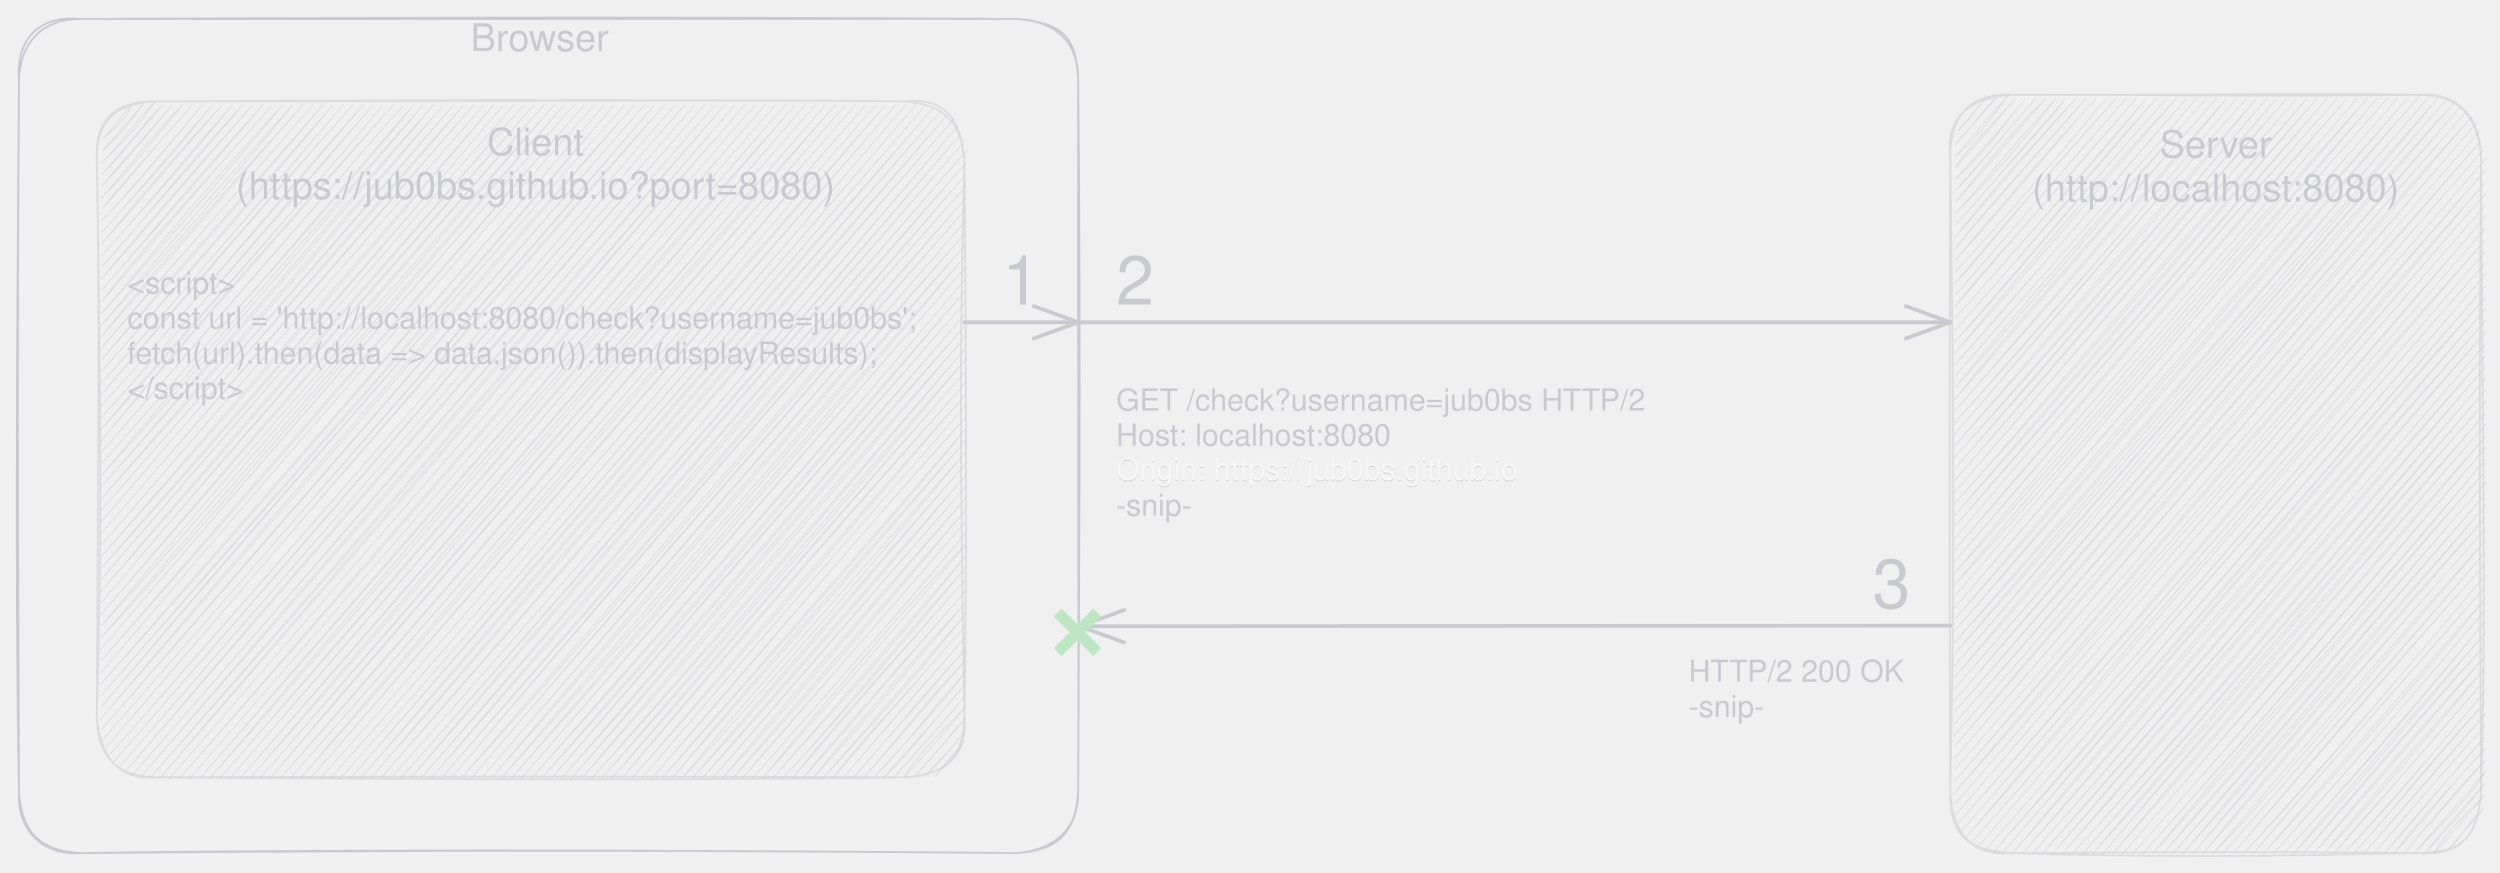
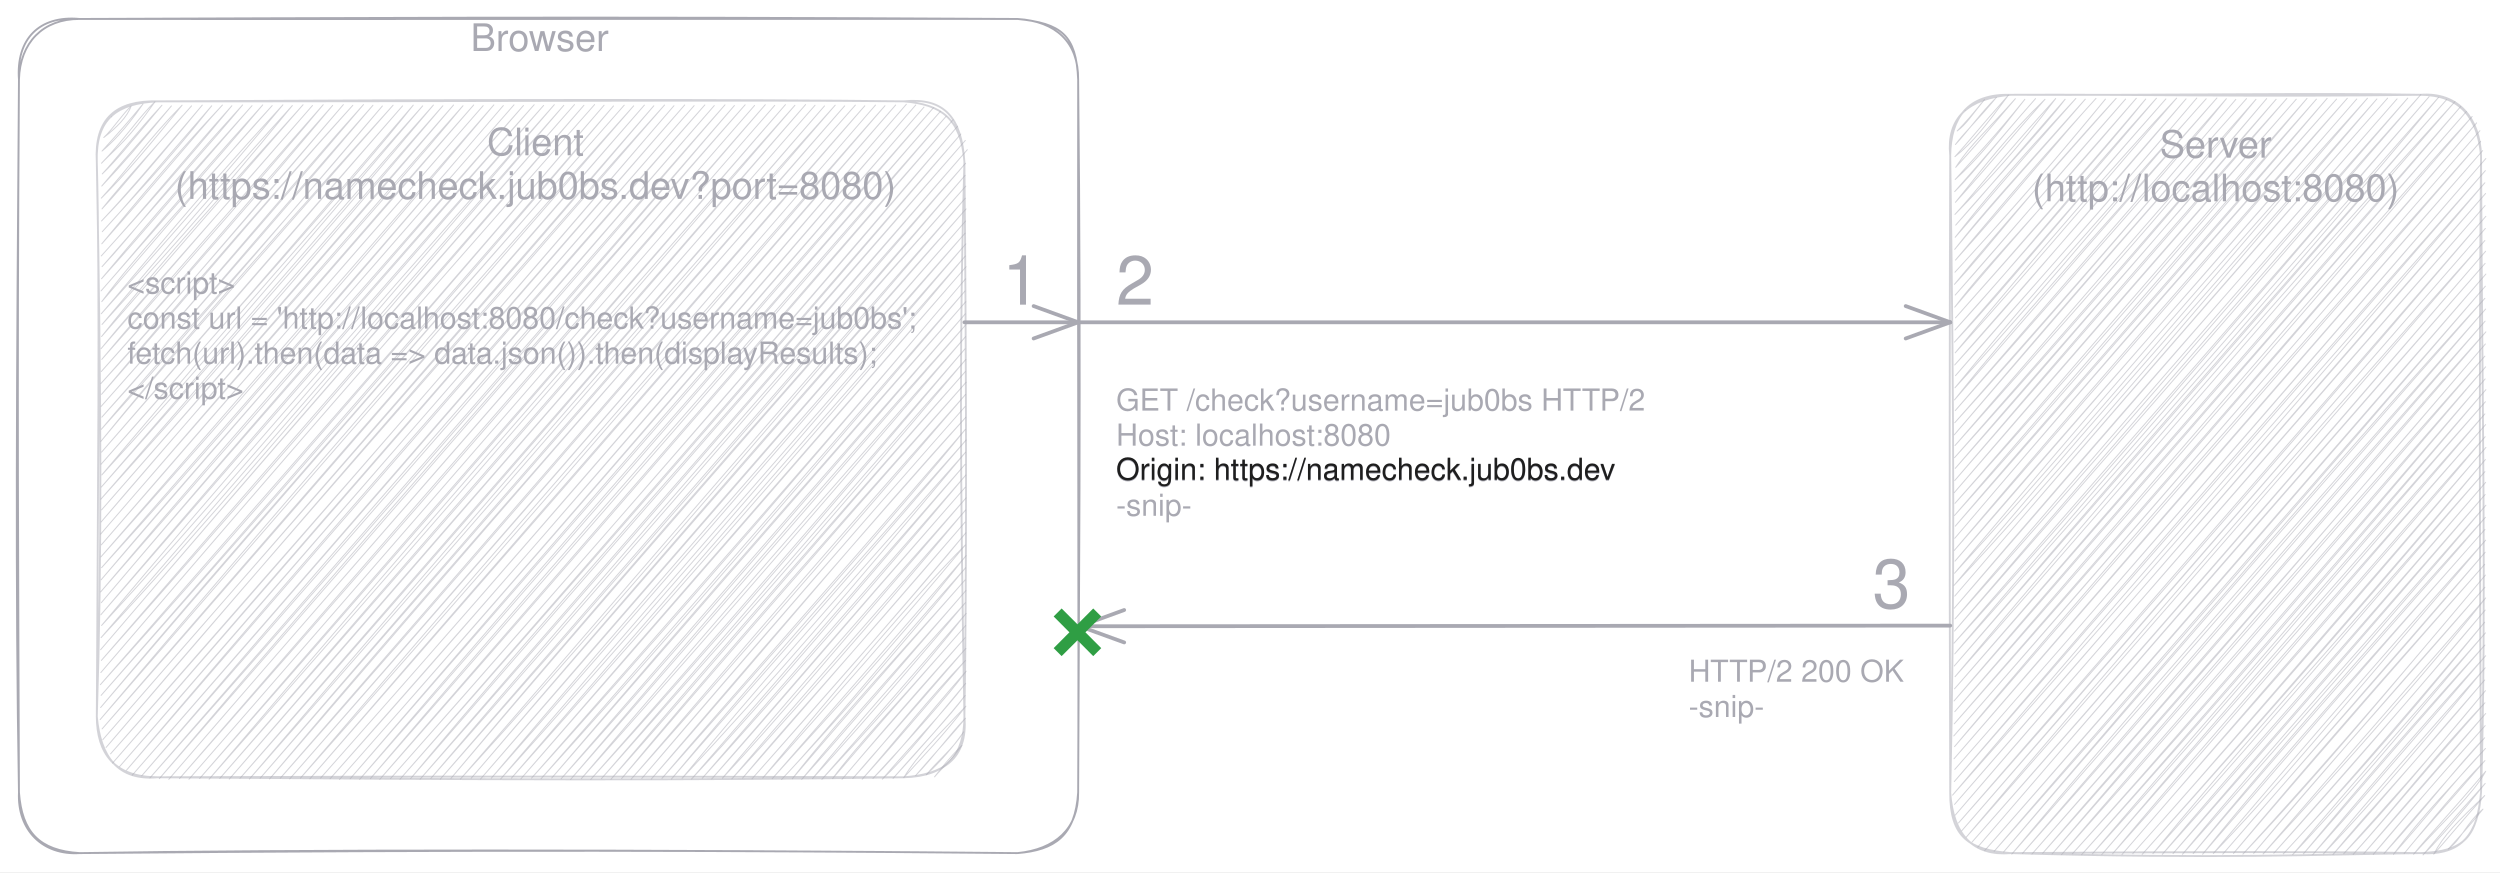
- <svg xmlns="http://www.w3.org/2000/svg" version="1.1" viewBox="0 0 1318.713 460" width="1318.713" height="460" filter="invert(93%) hue-rotate(180deg)">
+ <svg xmlns="http://www.w3.org/2000/svg" version="1.1" viewBox="0 0 1318.713 460" width="2637.427" height="920">
  <defs>
    <style class="style-fonts">
      </style>
  </defs>
+   <rect x="0" y="0" width="1318.713" height="460" fill="#ffffff" />
  <g stroke-linecap="round" transform="translate(10 10) rotate(0 279.3567 220)">
    <path d="M32 0 C161.95 -0.42, 292.24 -1.35, 526.71 0 M32 0 C167.23 0.18, 301.85 -0.14, 526.71 0 M526.71 0 C546.94 1.18, 558.93 12.32, 558.71 32 M526.71 0 C549.81 2.29, 557.74 8.39, 558.71 32 M558.71 32 C560.41 182.74, 558.91 331.23, 558.71 408 M558.71 32 C558.44 180.25, 559.15 328.24, 558.71 408 M558.71 408 C557.28 430.93, 546.33 438.46, 526.71 440 M558.71 408 C558.96 427.16, 546.54 438.03, 526.71 440 M526.71 440 C384.19 438.66, 242.5 438.12, 32 440 M526.71 440 C333.83 438.15, 141.05 438.18, 32 440 M32 440 C10.65 438.7, 1.55 428.81, 0 408 M32 440 C12.63 441.26, -0.93 427.98, 0 408 M0 408 C-0.3 304.29, -1.12 199.19, 0 32 M0 408 C-1.88 299.85, -1.15 191.12, 0 32 M0 32 C0.53 12.51, 12.6 -0.06, 32 0 M0 32 C-1.59 10.59, 10.78 -2, 32 0" stroke="#a9a9b2" stroke-width="1" fill="none" />
  </g>
  <g stroke-opacity="0.5" fill-opacity="0.5" stroke-linecap="round" transform="translate(51.06137 53.46077) rotate(0 228.826 178.2696)">
    <path d="M7.86 8.16 C7.86 8.16, 7.86 8.16, 7.86 8.16 M7.86 8.16 C7.86 8.16, 7.86 8.16, 7.86 8.16 M3.66 19.09 C10.21 14.09, 16.14 8.16, 18.1 2.48 M3.66 19.09 C8.6 14.47, 13.46 6.87, 18.1 2.48 M2.75 26.24 C7.55 22.24, 14.74 15.38, 24.4 1.33 M2.75 26.24 C10.85 17.3, 17.44 9.85, 24.4 1.33 M2.48 32.64 C10.13 24.75, 16.55 20.37, 30.7 0.18 M2.48 32.64 C13.8 21.06, 23.29 7.1, 30.7 0.18 M2.88 38.28 C10.37 30.3, 20.64 16.86, 34.37 2.05 M2.88 38.28 C10.36 31.16, 16.69 23.25, 34.37 2.05 M2.62 44.68 C13.52 33.14, 21.22 24.34, 39.36 2.41 M2.62 44.68 C11.4 33.98, 22.67 21.8, 39.36 2.41 M2.36 51.07 C17.37 34.72, 27.75 19.35, 45 2.02 M2.36 51.07 C15.3 38.28, 27.37 23.77, 45 2.02 M2.75 56.72 C14.78 43.91, 24.2 31.15, 49.99 2.38 M2.75 56.72 C15.79 40.34, 29.45 26.11, 49.99 2.38 M2.49 63.11 C15.12 49.74, 29.94 32.41, 55.63 1.98 M2.49 63.11 C18.98 46.1, 34.03 28.17, 55.63 1.98 M2.88 68.76 C20.22 49.3, 35.04 34.47, 60.62 2.34 M2.88 68.76 C16.47 54.2, 28.09 39.78, 60.62 2.34 M2.62 75.16 C29.52 44.99, 52.47 16.94, 66.26 1.95 M2.62 75.16 C22.11 51.73, 41.4 28.36, 66.26 1.95 M2.36 81.55 C26.06 55.6, 46.9 29.51, 71.25 2.31 M2.36 81.55 C24.3 57.32, 44.62 34.59, 71.25 2.31 M2.76 87.2 C19.03 70, 34.05 48.93, 76.89 1.91 M2.76 87.2 C31.54 53.91, 62.03 20.03, 76.89 1.91 M2.49 93.59 C24.26 69.49, 45.57 43.85, 81.88 2.27 M2.49 93.59 C20.36 72.1, 39.57 49.6, 81.88 2.27 M2.23 99.99 C21.13 78.72, 38.75 56.1, 87.52 1.88 M2.23 99.99 C31.34 66.6, 61.03 33.46, 87.52 1.88 M2.63 105.64 C21.75 79.96, 42.93 58.16, 92.51 2.24 M2.63 105.64 C38.61 64.11, 73.14 23.08, 92.51 2.24 M2.37 112.03 C24.27 86.92, 45.11 59.54, 98.15 1.85 M2.37 112.03 C35.24 75.8, 68.39 37.81, 98.15 1.85 M2.76 117.68 C31.01 86.55, 56.55 59.29, 103.14 2.21 M2.76 117.68 C24.42 92.34, 45.49 65.93, 103.14 2.21 M2.5 124.07 C35.9 81.96, 71.11 44.05, 108.78 1.81 M2.5 124.07 C35.32 86.61, 68.72 47.51, 108.78 1.81 M2.24 130.47 C27.95 100.91, 52.8 71.92, 113.77 2.17 M2.24 130.47 C24.29 103.38, 47.48 78.85, 113.77 2.17 M2.63 136.11 C35.43 96.93, 71.58 56.31, 119.41 1.78 M2.63 136.11 C48.89 83.83, 95.64 30.49, 119.41 1.78 M2.37 142.51 C47.27 92.44, 91.24 41.98, 124.4 2.14 M2.37 142.51 C41.11 99.06, 77.2 55.64, 124.4 2.14 M2.11 148.91 C28.22 119.61, 56.24 88.68, 130.04 1.74 M2.11 148.91 C34.45 113.93, 66.35 75.53, 130.04 1.74 M2.5 154.55 C42.94 108.67, 81.96 61.2, 135.03 2.1 M2.5 154.55 C51.39 96.51, 100.51 40.06, 135.03 2.1 M2.24 160.95 C55.85 101.11, 106.7 39.31, 140.67 1.71 M2.24 160.95 C46.7 110.81, 90.52 60.74, 140.67 1.71 M2.64 166.59 C41.28 124.35, 77.05 80.02, 145.66 2.07 M2.64 166.59 C45.31 118.52, 87.86 70.21, 145.66 2.07 M2.38 172.99 C40.92 126.8, 81.04 85.14, 150.65 2.43 M2.38 172.99 C61.54 107.42, 118.98 39.23, 150.65 2.43 M2.11 179.39 C36.81 136.73, 70.89 96.88, 156.29 2.03 M2.11 179.39 C37.83 136.31, 74.52 95.17, 156.29 2.03 M2.51 185.03 C58.13 120.83, 115.03 55.18, 161.28 2.39 M2.51 185.03 C45.11 136.48, 85.92 89.19, 161.28 2.39 M2.25 191.43 C67.44 116.77, 135.93 41.34, 166.92 2 M2.25 191.43 C38.53 150.38, 75.5 108.68, 166.92 2 M2.64 197.07 C51.56 143.82, 98.8 88.33, 171.91 2.36 M2.64 197.07 C45.12 146.73, 86.53 98.56, 171.91 2.36 M2.38 203.47 C58.99 138.35, 114.87 72.53, 177.55 1.96 M2.38 203.47 C64.53 133.32, 125.72 63.81, 177.55 1.96 M2.12 209.87 C54.83 149.49, 106.91 88.33, 182.54 2.32 M2.12 209.87 C51.04 155.58, 99.94 99.79, 182.54 2.32 M2.51 215.51 C72.26 135.86, 140.26 58.52, 188.18 1.93 M2.51 215.51 C73.02 134.99, 142.71 54, 188.18 1.93 M2.25 221.91 C75.11 136.21, 149.81 54.77, 193.17 2.29 M2.25 221.91 C73.71 138.78, 146.43 55.05, 193.17 2.29 M1.99 228.31 C51.03 171.22, 103.68 112.32, 198.81 1.9 M1.99 228.31 C68.73 150.76, 135.91 73.61, 198.81 1.9 M2.39 233.95 C78.98 145.05, 159.24 53.79, 203.8 2.26 M2.39 233.95 C45.78 184.25, 89.54 133.02, 203.8 2.26 M2.12 240.35 C66.95 167.59, 130 96.02, 209.44 1.86 M2.12 240.35 C68.02 164.61, 133.61 88.67, 209.44 1.86 M2.52 245.99 C56.29 187.05, 109.72 124.49, 214.43 2.22 M2.52 245.99 C83.63 153.36, 164.7 60.51, 214.43 2.22 M2.26 252.39 C49.91 195.91, 101.15 138.49, 220.07 1.83 M2.26 252.39 C60.26 184.98, 119.2 117.23, 220.07 1.83 M2 258.79 C87.88 157.43, 175.94 58.34, 225.06 2.19 M2 258.79 C55.12 198.02, 107.49 137.98, 225.06 2.19 M2.39 264.43 C70.81 183.41, 139.51 104.54, 230.7 1.79 M2.39 264.43 C52.12 205.63, 102.62 148.51, 230.7 1.79 M2.13 270.83 C76.31 185.28, 148.23 102.91, 235.69 2.15 M2.13 270.83 C74.85 185.46, 148.05 101.02, 235.69 2.15 M2.52 276.47 C52.75 222.01, 100.08 166.33, 241.33 1.76 M2.52 276.47 C62.4 204.83, 124.61 133.91, 241.33 1.76 M2.26 282.87 C53.13 228.34, 101.95 170.12, 246.32 2.12 M2.26 282.87 C78.15 194.6, 153.35 107.8, 246.32 2.12 M2 289.27 C97.77 177.05, 196.8 64.29, 251.96 1.72 M2 289.27 C84.53 192.65, 169.02 96.5, 251.96 1.72 M2.4 294.91 C88.53 195.23, 173.76 97.49, 256.95 2.08 M2.4 294.91 C74.8 213.31, 146.83 130.05, 256.95 2.08 M2.13 301.31 C80.73 209.32, 159.99 117.91, 262.59 1.69 M2.13 301.31 C72.26 219.39, 143.17 137.08, 262.59 1.69 M1.87 307.71 C75.37 223.26, 148.73 140.06, 267.58 2.05 M1.87 307.71 C74.11 227.4, 143.34 146.64, 267.58 2.05 M2.27 313.35 C102.65 197.94, 200.65 85.94, 272.56 2.41 M2.27 313.35 C99.19 203.57, 194.85 94.42, 272.56 2.41 M2.01 319.75 C71.05 237.44, 142.42 156.63, 278.21 2.01 M2.01 319.75 C68.98 241.52, 135.35 164.76, 278.21 2.01 M1.74 326.14 C110.62 200.57, 219.59 75.86, 283.19 2.37 M1.74 326.14 C93.08 218.18, 185.45 111.59, 283.19 2.37 M2.79 331.03 C62.52 263.23, 121.68 194.52, 288.84 1.98 M2.79 331.03 C111.75 205.12, 220.39 80.3, 288.84 1.98 M3.19 336.68 C109.04 214.94, 215.51 94.62, 293.82 2.34 M3.19 336.68 C67.84 262.78, 130.65 190.28, 293.82 2.34 M4.9 340.81 C103.84 224.64, 206.24 109.65, 299.47 1.94 M4.9 340.81 C121.02 205.71, 238.14 69.98, 299.47 1.94 M7.26 344.19 C87.05 252.86, 169.57 159.96, 304.45 2.3 M7.26 344.19 C96.67 243.19, 185.3 140.87, 304.45 2.3 M8.31 349.08 C115.92 225.8, 222.64 102.62, 310.1 1.91 M8.31 349.08 C124.54 214.89, 241.37 80.38, 310.1 1.91 M11.98 350.95 C94.43 256.6, 177.46 159.85, 315.08 2.27 M11.98 350.95 C109.65 238.02, 206.49 127.34, 315.08 2.27 M15.66 352.82 C83.45 273.02, 150.31 194.96, 320.73 1.88 M15.66 352.82 C77.37 281.3, 139.91 208.95, 320.73 1.88 M18.68 355.44 C116.17 243.73, 212.74 131.87, 325.71 2.24 M18.68 355.44 C109.35 251.97, 199.16 148.5, 325.71 2.24 M23.67 355.8 C89.62 279.78, 156.63 204.25, 331.36 1.84 M23.67 355.8 C105.17 260.61, 187.06 165.8, 331.36 1.84 M28 356.91 C131.31 238.16, 235.72 118.74, 336.34 2.2 M28 356.91 C122.76 250.02, 216.06 143.34, 336.34 2.2 M32.98 357.27 C117.71 257.58, 202.73 159.83, 341.99 1.81 M32.98 357.27 C144.9 228.77, 257.52 98.48, 341.99 1.81 M37.97 357.64 C112.02 271.56, 187.33 186.11, 346.97 2.17 M37.97 357.64 C125.99 255.6, 214.77 154.12, 346.97 2.17 M43.61 357.24 C118.48 270.86, 192.59 184.98, 352.62 1.77 M43.61 357.24 C122.69 267.34, 199.69 179.31, 352.62 1.77 M48.6 357.6 C151.48 239.49, 254.18 121.04, 357.6 2.13 M48.6 357.6 C128.23 266.3, 208.7 173.45, 357.6 2.13 M54.24 357.21 C123.6 277.05, 192.88 197.3, 363.25 1.74 M54.24 357.21 C127.42 274.02, 201.41 189.15, 363.25 1.74 M59.23 357.57 C151.58 249.15, 244.33 141.68, 368.23 2.1 M59.23 357.57 C150.48 254.06, 241.25 149.65, 368.23 2.1 M64.87 357.17 C138.23 273.32, 210.47 191.06, 373.88 1.7 M64.87 357.17 C130.49 281.31, 196.26 205.22, 373.88 1.7 M69.86 357.53 C134.56 282.17, 200.2 206.92, 378.86 2.06 M69.86 357.53 C171.51 240.57, 274.15 122.06, 378.86 2.06 M75.5 357.14 C184.25 233.77, 292.07 108.65, 383.85 2.42 M75.5 357.14 C146.13 275.71, 215.73 195.96, 383.85 2.42 M80.49 357.5 C179.37 245.03, 277.04 132.28, 389.49 2.03 M80.49 357.5 C197.36 220.45, 315.31 84.56, 389.49 2.03 M86.13 357.1 C191.34 234.78, 298.05 112.4, 394.48 2.39 M86.13 357.1 C175.58 254.42, 264.9 151.86, 394.48 2.39 M91.12 357.46 C169.1 264.5, 248.47 175.07, 400.12 1.99 M91.12 357.46 C187.69 245.11, 284.33 133.33, 400.12 1.99 M96.76 357.07 C182.22 260.7, 266.37 162.41, 405.11 2.35 M96.76 357.07 C216.3 219.77, 334.58 82.52, 405.11 2.35 M101.75 357.43 C179.88 268.4, 257.28 179.68, 410.75 1.96 M101.75 357.43 C185.39 261.3, 269.19 165.93, 410.75 1.96 M107.39 357.03 C194.03 259.43, 278.25 162.08, 415.74 2.32 M107.39 357.03 C186.73 264.36, 265.74 173.03, 415.74 2.32 M112.38 357.39 C206.05 249.82, 300.47 142.25, 421.38 1.93 M112.38 357.39 C188.74 268.85, 265.98 180.32, 421.38 1.93 M118.02 357 C233.96 226.08, 348.67 92.91, 427.03 1.53 M118.02 357 C188.02 277.92, 256.17 199.87, 427.03 1.53 M123.01 357.36 C189.58 282.7, 255.18 206.59, 432.01 1.89 M123.01 357.36 C223.82 243.27, 322.86 129.05, 432.01 1.89 M128 357.72 C213.87 260.5, 298.07 162.28, 436.35 3.01 M128 357.72 C235.94 235.54, 343.21 110.95, 436.35 3.01 M133.64 357.32 C238.76 235.27, 345.88 111.61, 441.33 3.37 M133.64 357.32 C203.25 277.26, 273.17 197.91, 441.33 3.37 M138.63 357.68 C251.16 225.93, 366.91 94.69, 445.01 5.24 M138.63 357.68 C227.73 256.29, 315.13 154.98, 445.01 5.24 M144.27 357.29 C224.52 262.88, 307.2 168.39, 448.03 7.86 M144.27 357.29 C253.43 232.16, 363.17 106.89, 448.03 7.86 M149.26 357.65 C252.84 238.26, 356.32 118.48, 451.7 9.73 M149.26 357.65 C223.71 273.29, 296.65 188.94, 451.7 9.73 M154.9 357.26 C253.02 246.68, 350.14 134.25, 454.06 13.11 M154.9 357.26 C272.33 224.35, 388.82 90.26, 454.06 13.11 M159.89 357.62 C265.11 238.47, 369.3 118.42, 455.77 17.24 M159.89 357.62 C275.47 225.46, 390.27 92.68, 455.77 17.24 M165.53 357.22 C233.16 276.18, 303.23 197.85, 458.13 20.62 M165.53 357.22 C238.99 272.33, 311.78 189.24, 458.13 20.62 M170.52 357.58 C239.78 279.21, 308.77 199.81, 459.18 25.51 M170.52 357.58 C246.69 269.38, 324.28 180.29, 459.18 25.51 M176.16 357.19 C267.44 253.25, 357.26 150.03, 458.27 32.66 M176.16 357.19 C267.98 249.17, 362.42 141.34, 458.27 32.66 M181.15 357.55 C276.02 249.82, 368.18 144.27, 458.01 39.06 M181.15 357.55 C287.72 234.22, 395.02 111.63, 458.01 39.06 M186.79 357.15 C258.44 271.65, 332.16 186.81, 458.4 44.7 M186.79 357.15 C269.16 259.94, 353.26 164.18, 458.4 44.7 M191.78 357.51 C260.15 279.05, 327.47 199.63, 458.14 51.1 M191.78 357.51 C247.9 295.82, 303.04 231.77, 458.14 51.1 M197.42 357.12 C294.42 243.41, 392.65 130.92, 458.53 56.74 M197.42 357.12 C273.92 268.03, 351.92 178.89, 458.53 56.74 M202.41 357.48 C278.12 270.38, 354.64 182.44, 458.27 63.14 M202.41 357.48 C297.75 246.86, 393.23 137.2, 458.27 63.14 M208.05 357.08 C280.11 271.91, 354.58 186.55, 458.01 69.54 M208.05 357.08 C284.15 270.82, 358.83 184.13, 458.01 69.54 M213.04 357.44 C274.88 288.5, 336.79 218.07, 458.4 75.18 M213.04 357.44 C282.67 275.75, 353.51 194.86, 458.4 75.18 M218.68 357.05 C285.42 279.27, 352.66 201.92, 458.14 81.58 M218.68 357.05 C310.9 253.31, 400.93 149.99, 458.14 81.58 M223.67 357.41 C308.67 258.95, 395.81 159.29, 458.54 87.22 M223.67 357.41 C298.51 271.81, 372.3 186.79, 458.54 87.22 M229.31 357.01 C311.68 263.31, 395.94 167.25, 458.28 93.62 M229.31 357.01 C287.5 292.56, 344.77 227.36, 458.28 93.62 M234.3 357.37 C282.34 304.35, 332.49 247.61, 458.01 100.02 M234.3 357.37 C321.76 257.47, 408.43 156.58, 458.01 100.02 M239.94 356.98 C320.08 262.9, 401.36 170.54, 458.41 105.66 M239.94 356.98 C307.47 279.15, 376 200.28, 458.41 105.66 M244.93 357.34 C292.81 302.35, 338.37 249.01, 458.15 112.06 M244.93 357.34 C291.04 306.04, 337.37 252.75, 458.15 112.06 M249.92 357.7 C311.31 285.55, 372.68 213.88, 458.54 117.7 M249.92 357.7 C296.9 304.02, 343.14 250.99, 458.54 117.7 M255.56 357.31 C318.24 283.48, 380.03 212.6, 458.28 124.1 M255.56 357.31 C306.51 299.97, 357.14 242.78, 458.28 124.1 M260.55 357.67 C327.04 282.56, 394.43 203.61, 458.02 130.5 M260.55 357.67 C321 291.19, 379.82 222.98, 458.02 130.5 M266.19 357.27 C320.98 295.16, 377.75 232.32, 458.41 136.14 M266.19 357.27 C327.81 286.12, 390.06 213.22, 458.41 136.14 M271.18 357.63 C319.46 303.49, 367.24 245.98, 458.15 142.54 M271.18 357.63 C332.22 285.73, 393.58 215.29, 458.15 142.54 M276.82 357.24 C318.47 308.57, 358.69 261.7, 458.55 148.18 M276.82 357.24 C319.03 306.19, 361.83 256.74, 458.55 148.18 M281.81 357.6 C320.38 313.35, 358.11 267.29, 458.29 154.58 M281.81 357.6 C349.98 281.07, 414.85 205.14, 458.29 154.58 M287.45 357.2 C344.4 290.57, 399.27 227.45, 458.02 160.98 M287.45 357.2 C345.96 288.12, 405.76 220.26, 458.02 160.98 M292.44 357.56 C350.71 291.33, 409.86 219.54, 458.42 166.62 M292.44 357.56 C349.04 291.22, 407.49 223.55, 458.42 166.62 M298.08 357.17 C334.22 314.64, 371.84 273.3, 458.16 173.02 M298.08 357.17 C361.26 285.96, 424.88 214.33, 458.16 173.02 M303.07 357.53 C334.54 320.73, 368.5 283.92, 458.55 178.66 M303.07 357.53 C339.64 313.57, 375.55 272.03, 458.55 178.66 M308.71 357.13 C354.45 308.21, 397.23 258.35, 458.29 185.06 M308.71 357.13 C345.74 312.28, 383.57 269.28, 458.29 185.06 M313.7 357.49 C350.83 314.98, 388.94 270.09, 458.03 191.46 M313.7 357.49 C357.25 310.66, 397.71 261.63, 458.03 191.46 M319.34 357.1 C364.81 306.44, 408.46 256.73, 458.42 197.1 M319.34 357.1 C373.35 294.26, 426.81 233.6, 458.42 197.1 M324.33 357.46 C355.16 322.91, 387.29 284.7, 458.16 203.5 M324.33 357.46 C354.1 323.29, 383.76 288.3, 458.16 203.5 M329.97 357.06 C360.33 320.85, 390.48 286.1, 458.56 209.14 M329.97 357.06 C360.27 324.72, 388.74 290.23, 458.56 209.14 M334.96 357.42 C384.34 303.68, 429.84 249.71, 458.3 215.54 M334.96 357.42 C361.95 325.68, 389.22 294.6, 458.3 215.54 M340.6 357.03 C365.91 326.47, 393.38 297.46, 458.03 221.94 M340.6 357.03 C383.98 307.39, 425.86 259.02, 458.03 221.94 M345.59 357.39 C391.28 305.59, 434.77 256.6, 458.43 227.58 M345.59 357.39 C382.45 315.98, 421.55 271.53, 458.43 227.58 M351.23 356.99 C390.88 309.35, 433.24 258.79, 458.17 233.98 M351.23 356.99 C387.91 315.85, 423.92 275.09, 458.17 233.98 M356.22 357.35 C386.55 323.37, 417.94 290.71, 458.56 239.62 M356.22 357.35 C384.28 325.13, 411.94 293.62, 458.56 239.62 M361.2 357.72 C388.32 328.97, 414.63 294.64, 458.3 246.02 M361.2 357.72 C388.79 328.26, 416.11 296.89, 458.3 246.02 M366.85 357.32 C393.79 323.02, 424.87 290, 458.04 252.42 M366.85 357.32 C384.59 336.55, 403.81 313.98, 458.04 252.42 M371.83 357.68 C399.61 323.75, 430.38 290.46, 458.43 258.06 M371.83 357.68 C397.13 329.65, 420.01 302.45, 458.43 258.06 M377.48 357.29 C400.43 329.07, 424.04 302.24, 458.17 264.46 M377.48 357.29 C409.21 322.51, 440.39 285.75, 458.17 264.46 M382.46 357.65 C406.92 331.23, 431.65 304.11, 458.57 270.1 M382.46 357.65 C411.38 324.73, 440.5 290.92, 458.57 270.1 M388.11 357.25 C401.24 339.35, 417.4 323.34, 458.31 276.5 M388.11 357.25 C410.91 330.36, 434.55 303.8, 458.31 276.5 M393.09 357.61 C407.19 341.07, 419.9 325.65, 458.04 282.9 M393.09 357.61 C406.39 341.77, 420.79 325.73, 458.04 282.9 M398.74 357.22 C414.08 340.38, 427.21 323, 458.44 288.54 M398.74 357.22 C411.38 342.31, 423.54 329.29, 458.44 288.54 M403.72 357.58 C422.69 335.92, 439.16 314.62, 458.18 294.94 M403.72 357.58 C423.39 335.86, 443.09 312.1, 458.18 294.94 M409.37 357.18 C430.07 334.79, 448.62 314.16, 458.57 300.58 M409.37 357.18 C423.21 343.54, 434.41 328.1, 458.57 300.58 M414.35 357.54 C426.91 345.71, 437.97 331.21, 458.31 306.98 M414.35 357.54 C430.16 339.06, 446.38 322.6, 458.31 306.98 M420 357.15 C434.52 341.2, 449.67 324.11, 458.05 313.37 M420 357.15 C435.08 339.8, 449.92 324.53, 458.05 313.37 M425.64 356.75 C432.94 344.69, 442.76 335.61, 458.44 319.02 M425.64 356.75 C436.9 344.26, 446.94 334.09, 458.44 319.02 M431.94 355.6 C440.77 346.6, 449.97 333.82, 458.18 325.42 M431.94 355.6 C441.55 344.37, 452.17 332.95, 458.18 325.42 M437.58 355.21 C442.99 348.29, 452.12 341.04, 457.26 332.57 M437.58 355.21 C445.18 348.01, 451.55 340.79, 457.26 332.57 M441.91 356.32 C445.19 352.24, 449.02 346.95, 456.35 339.72 M441.91 356.32 C445.91 351.57, 449.79 348.67, 456.35 339.72" stroke="#a9a9b2" stroke-width="0.5" fill="none" />
    <path d="M32 0 C189.39 0.15, 344.62 -0.93, 425.65 0 M32 0 C186.82 -0.86, 342.69 -1.09, 425.65 0 M425.65 0 C445.55 1.6, 455.94 9.13, 457.65 32 M425.65 0 C447.24 -2.17, 456.14 8.69, 457.65 32 M457.65 32 C455.1 116.23, 455.37 199.12, 457.65 324.54 M457.65 32 C458.77 145.9, 458.82 259.96, 457.65 324.54 M457.65 324.54 C457.63 344.57, 448.53 356.02, 425.65 356.54 M457.65 324.54 C459.61 347.13, 446.06 355.19, 425.65 356.54 M425.65 356.54 C316.73 358.2, 206.3 357.84, 32 356.54 M425.65 356.54 C311.78 356.15, 198.87 355.94, 32 356.54 M32 356.54 C11.19 358.39, 1.93 345.81, 0 324.54 M32 356.54 C9.08 356.46, 0.11 343.87, 0 324.54 M0 324.54 C0.53 211.43, 1.75 96.47, 0 32 M0 324.54 C2.71 240.5, 2.31 157.68, 0 32 M0 32 C-1.4 8.85, 10.45 -0.51, 32 0 M0 32 C-0.75 9.11, 10.64 1.01, 32 0" stroke="#a9a9b2" stroke-width="1" fill="none" />
  </g>
  <g stroke-opacity="0.5" fill-opacity="0.5" stroke-linecap="round" transform="translate(1028.713 50) rotate(0 140 200)">
    <path d="M7.86 8.16 C7.86 8.16, 7.86 8.16, 7.86 8.16 M7.86 8.16 C7.86 8.16, 7.86 8.16, 7.86 8.16 M3.66 19.09 C8.26 15.73, 11.07 11.24, 18.1 2.48 M3.66 19.09 C8.16 14.47, 11.03 11.2, 18.1 2.48 M2.75 26.24 C6.63 20.83, 15.48 12.24, 24.4 1.33 M2.75 26.24 C10.35 17.94, 15.65 10.13, 24.4 1.33 M2.48 32.64 C11.88 25.35, 19.92 14.84, 30.7 0.18 M2.48 32.64 C9.57 25.02, 15.3 17.47, 30.7 0.18 M2.88 38.28 C10.7 26.06, 20.19 18.12, 34.37 2.05 M2.88 38.28 C10.36 30.26, 18.96 20.21, 34.37 2.05 M2.62 44.68 C14.63 33.92, 24.39 21.48, 39.36 2.41 M2.62 44.68 C13.41 32.56, 22.95 22.69, 39.36 2.41 M2.36 51.07 C13.2 40.31, 20.8 29.47, 45 2.02 M2.36 51.07 C20.12 31.14, 35.85 12.21, 45 2.02 M2.75 56.72 C17.36 38.73, 30.76 20.95, 49.99 2.38 M2.75 56.72 C18.85 39.01, 33.39 21.23, 49.99 2.38 M2.49 63.11 C20.59 44.42, 36.03 27.96, 55.63 1.98 M2.49 63.11 C13.99 50.57, 24.9 36.12, 55.63 1.98 M2.88 68.76 C24.35 43.66, 49.68 16.91, 60.62 2.34 M2.88 68.76 C18.73 51, 34.42 32.38, 60.62 2.34 M2.62 75.16 C15.9 58.16, 31.92 38.95, 66.26 1.95 M2.62 75.16 C16.76 59.2, 30.22 42.54, 66.26 1.95 M2.36 81.55 C25.01 53.92, 49.65 27.62, 71.25 2.31 M2.36 81.55 C17.42 62.09, 33.63 44.74, 71.25 2.31 M2.76 87.2 C33.41 53.36, 60.47 19.61, 76.89 1.91 M2.76 87.2 C19.68 67.41, 36.17 46.74, 76.89 1.91 M2.49 93.59 C29.33 64.38, 57.92 31.76, 81.88 2.27 M2.49 93.59 C24.59 69.45, 45.02 47.02, 81.88 2.27 M2.23 99.99 C21.29 79.53, 38.13 55.78, 87.52 1.88 M2.23 99.99 C29.57 66.65, 57.87 35.39, 87.52 1.88 M2.63 105.64 C29.82 75.05, 57.49 41.88, 92.51 2.24 M2.63 105.64 C23.07 82.26, 43.08 59.04, 92.51 2.24 M2.37 112.03 C20.98 87.63, 41.86 67.89, 98.15 1.85 M2.37 112.03 C29.85 79.77, 59.25 46.43, 98.15 1.85 M2.76 117.68 C42.4 73.18, 82.72 27.7, 103.14 2.21 M2.76 117.68 C39.12 76.68, 75.22 35.22, 103.14 2.21 M2.5 124.07 C36.76 86.62, 66.56 48.55, 108.78 1.81 M2.5 124.07 C24.43 99.44, 47.03 74.09, 108.78 1.81 M2.24 130.47 C30.08 100.93, 57.61 65.84, 113.77 2.17 M2.24 130.47 C36.37 91.72, 69.39 52.29, 113.77 2.17 M2.63 136.11 C45.51 84.15, 88.34 35, 119.41 1.78 M2.63 136.11 C47.95 85.75, 91.28 34.04, 119.41 1.78 M2.37 142.51 C41.22 98.08, 80.31 53.89, 124.4 2.14 M2.37 142.51 C35.18 106.35, 65.99 69.08, 124.4 2.14 M2.77 148.16 C40.63 104.48, 79.15 61.62, 130.04 1.74 M2.77 148.16 C36.37 108.76, 70.33 72.3, 130.04 1.74 M2.5 154.55 C55.6 96.42, 105.85 34.21, 135.03 2.1 M2.5 154.55 C32.15 118.32, 61.87 83.78, 135.03 2.1 M2.24 160.95 C33.39 121.62, 67.07 85.12, 140.67 1.71 M2.24 160.95 C50.66 105.02, 100.29 47.82, 140.67 1.71 M2.64 166.59 C40.95 122.32, 77.1 80.02, 145.66 2.07 M2.64 166.59 C59.81 101.61, 118.27 36.15, 145.66 2.07 M2.38 172.99 C34.26 136.54, 68.2 99.24, 150.65 2.43 M2.38 172.99 C45.07 125.95, 86.3 77.91, 150.65 2.43 M2.11 179.39 C41.64 133, 78.09 89.93, 156.29 2.03 M2.11 179.39 C51.83 121.7, 101.46 63.79, 156.29 2.03 M2.51 185.03 C59.39 121.02, 114.66 59.32, 161.28 2.39 M2.51 185.03 C48.55 131.71, 94.78 77.87, 161.28 2.39 M2.25 191.43 C46.38 142.39, 91.71 91.22, 166.92 2 M2.25 191.43 C63.75 121.26, 124.1 52.3, 166.92 2 M2.64 197.07 C67.36 123.78, 129.59 50.48, 171.91 2.36 M2.64 197.07 C67.37 121.44, 132.96 48.4, 171.91 2.36 M2.38 203.47 C67.26 127.48, 134.49 49.97, 177.55 1.96 M2.38 203.47 C46.51 152.39, 92.4 100.5, 177.55 1.96 M2.12 209.87 C62.56 139.25, 124.52 68.26, 182.54 2.32 M2.12 209.87 C70.89 130.2, 142.06 48.9, 182.54 2.32 M2.51 215.51 C42.71 170.05, 83.14 121.64, 188.18 1.93 M2.51 215.51 C60.62 150.75, 117.15 86.24, 188.18 1.93 M2.25 221.91 C62.43 152.21, 122.72 81.82, 193.17 2.29 M2.25 221.91 C50.32 168.39, 98.39 112.51, 193.17 2.29 M2.65 227.55 C77.79 141.64, 153.08 55.89, 198.81 1.9 M2.65 227.55 C45.99 176.61, 91.3 125.31, 198.81 1.9 M2.39 233.95 C55.21 171.73, 109.95 108.87, 203.8 2.26 M2.39 233.95 C79.99 142.23, 159.15 52.38, 203.8 2.26 M2.12 240.35 C51.6 183.27, 99.55 128.56, 209.44 1.86 M2.12 240.35 C64.04 167.15, 126.35 95.55, 209.44 1.86 M2.52 245.99 C49.18 190.71, 96.19 138.71, 214.43 2.22 M2.52 245.99 C69.42 168.6, 134.91 93.45, 214.43 2.22 M2.26 252.39 C69.85 172.07, 137.68 93.55, 220.07 1.83 M2.26 252.39 C47.88 202.61, 91.5 151.76, 220.07 1.83 M2 258.79 C57.81 191.84, 116.65 125.53, 225.06 2.19 M2 258.79 C48.55 208.74, 93.31 156.12, 225.06 2.19 M2.39 264.43 C73.49 181.42, 143.32 100.45, 230.7 1.79 M2.39 264.43 C90.13 161.96, 180.09 59.11, 230.7 1.79 M2.13 270.83 C78.56 180.84, 158.32 91.29, 235.69 2.15 M2.13 270.83 C80.75 179.61, 159.12 89.62, 235.69 2.15 M2.52 276.47 C70.62 200.07, 137.92 121.79, 241.33 1.76 M2.52 276.47 C74.36 192.2, 146.94 108.58, 241.33 1.76 M2.26 282.87 C68.02 205.9, 135.08 127.2, 248.28 -0.15 M2.26 282.87 C70.26 204.91, 137.93 127.71, 248.28 -0.15 M2 289.27 C70.84 213.73, 135.05 137.47, 252.62 0.97 M2 289.27 C94.79 182.56, 186.01 78.02, 252.62 0.97 M2.4 294.91 C94.35 191.06, 184.91 88.81, 257.6 1.33 M2.4 294.91 C66.47 218.93, 132.06 144.18, 257.6 1.33 M2.13 301.31 C65.64 227.1, 127.08 155.54, 261.93 2.44 M2.13 301.31 C102.62 185.47, 203.33 69.95, 261.93 2.44 M2.53 306.95 C87.84 205.1, 173.98 105.31, 266.26 3.56 M2.53 306.95 C57.57 244.64, 112.19 181.46, 266.26 3.56 M2.27 313.35 C104.35 195.25, 205.72 78.97, 269.28 6.18 M2.27 313.35 C99.57 201.86, 197.19 90.78, 269.28 6.18 M2.01 319.75 C62.6 250.32, 120.7 182.95, 272.3 8.81 M2.01 319.75 C92.92 213.1, 186.3 107.26, 272.3 8.81 M2.4 325.39 C110.16 200.72, 218.46 73.92, 275.32 11.43 M2.4 325.39 C75.88 241.53, 151.08 156.16, 275.32 11.43 M2.14 331.79 C84.87 238.55, 167.21 143, 277.68 14.81 M2.14 331.79 C100.32 219.12, 197.83 106.72, 277.68 14.81 M1.88 338.19 C109.14 214.96, 216.32 91.4, 279.39 18.94 M1.88 338.19 C77.48 251.78, 153.55 163.56, 279.39 18.94 M2.27 343.83 C91.86 239.75, 180.62 139.29, 279.78 24.59 M2.27 343.83 C63.48 270.99, 124.79 199.8, 279.78 24.59 M2.01 350.23 C58.12 285.3, 115.75 218.07, 280.84 29.47 M2.01 350.23 C90.21 248.81, 178.29 147.05, 280.84 29.47 M2.4 355.87 C85.42 261.05, 166.45 167.46, 282.54 33.61 M2.4 355.87 C62.42 287.03, 123.18 218.04, 282.54 33.61 M2.14 362.27 C76.66 275.47, 150.59 189.01, 282.28 40.01 M2.14 362.27 C96.23 254.25, 190.72 145.96, 282.28 40.01 M1.23 369.42 C87.56 271.72, 172.48 175.51, 282.02 46.4 M1.23 369.42 C77.93 279.05, 155.37 189.99, 282.02 46.4 M2.28 374.31 C103.59 258.32, 205.3 139.6, 282.41 52.05 M2.28 374.31 C69.72 296.4, 137.65 218.94, 282.41 52.05 M2.67 379.95 C82.02 287.21, 162.18 196.52, 282.15 58.44 M2.67 379.95 C70.18 301.55, 137.4 223.85, 282.15 58.44 M4.38 384.08 C76.44 302.57, 145.63 224.24, 282.55 64.09 M4.38 384.08 C96.96 277.87, 189.62 171.09, 282.55 64.09 M6.08 388.22 C76.82 307.35, 149.08 223.55, 282.29 70.49 M6.08 388.22 C67.72 317.03, 129.92 245.45, 282.29 70.49 M8.45 391.6 C72.65 318.49, 138.98 242.76, 282.02 76.88 M8.45 391.6 C89.95 295.32, 172.23 200.2, 282.02 76.88 M11.47 394.22 C91.69 303.43, 171 212.22, 282.42 82.53 M11.47 394.22 C75.91 320.87, 139.33 248.43, 282.42 82.53 M14.49 396.85 C71.03 331.16, 127.71 264.9, 282.16 88.92 M14.49 396.85 C70.6 331.46, 127.42 266.26, 282.16 88.92 M18.16 398.72 C105.34 299.27, 192.77 197.59, 282.55 94.57 M18.16 398.72 C111.3 292.95, 203.82 185.85, 282.55 94.57 M23.15 399.08 C82.58 329.99, 140.95 263.64, 282.29 100.96 M23.15 399.08 C106.43 304.87, 188.41 210.31, 282.29 100.96 M28.13 399.44 C123.94 286.45, 220.54 174.8, 282.03 107.36 M28.13 399.44 C114.76 298.55, 202.59 197.76, 282.03 107.36 M32.47 400.55 C105.31 317.38, 177.69 234.64, 282.42 113.01 M32.47 400.55 C95.52 325.14, 159.67 252.59, 282.42 113.01 M38.11 400.16 C114.64 311.7, 189.61 223.77, 282.16 119.4 M38.11 400.16 C105.89 323.89, 172.52 246.22, 282.16 119.4 M43.1 400.52 C136.49 294.24, 227.35 186.42, 282.56 125.05 M43.1 400.52 C104.02 331.65, 163.97 262.9, 282.56 125.05 M48.74 400.12 C111.49 327.24, 176.2 255.76, 282.3 131.44 M48.74 400.12 C114.69 326.06, 178.51 252.31, 282.3 131.44 M53.73 400.48 C112.73 331.5, 169.86 264.5, 282.03 137.84 M53.73 400.48 C123.04 321.2, 192.8 241.72, 282.03 137.84 M58.71 400.84 C113.59 336.82, 170.6 272.22, 282.43 143.49 M58.71 400.84 C142.84 306.45, 225.89 210.03, 282.43 143.49 M64.36 400.45 C115.21 344.51, 163.25 290.33, 282.17 149.88 M64.36 400.45 C111.69 347.88, 157.93 294.19, 282.17 149.88 M69.34 400.81 C140.02 322.4, 207.04 244.41, 282.56 155.53 M69.34 400.81 C129.01 333.53, 187.2 265.55, 282.56 155.53 M74.99 400.41 C147.96 319.7, 219.05 234.14, 282.3 161.92 M74.99 400.41 C145.35 318.37, 217.56 234.97, 282.3 161.92 M79.97 400.77 C125.61 347.38, 172.64 296.71, 282.04 168.32 M79.97 400.77 C153.71 313.67, 230.24 227.14, 282.04 168.32 M85.62 400.38 C144.02 334.97, 198.73 269.57, 282.43 173.96 M85.62 400.38 C137.21 339.03, 190.91 277.75, 282.43 173.96 M90.6 400.74 C158.86 321.49, 229.47 243.42, 282.17 180.36 M90.6 400.74 C155.76 325.39, 221.14 249.58, 282.17 180.36 M96.25 400.34 C142.74 348.57, 186.51 296.73, 282.57 186.01 M96.25 400.34 C157.97 331.43, 218.58 261.14, 282.57 186.01 M101.23 400.7 C173.38 320.44, 243.59 239.4, 282.3 192.4 M101.23 400.7 C166.04 327.86, 229.81 254.35, 282.3 192.4 M106.88 400.31 C176.07 323.11, 242.56 244.26, 282.04 198.8 M106.88 400.31 C147.08 351.15, 189.33 304.39, 282.04 198.8 M111.86 400.67 C154.57 349.97, 197.33 302.88, 282.44 204.44 M111.86 400.67 C153.03 354.64, 193.82 307.68, 282.44 204.44 M117.51 400.27 C160.13 350.35, 204.6 299.75, 282.18 210.84 M117.51 400.27 C171.12 339.48, 223.54 279.27, 282.18 210.84 M122.49 400.63 C172.91 339.85, 227.97 279.16, 282.57 216.49 M122.49 400.63 C177.94 338.11, 231.11 277.3, 282.57 216.49 M128.14 400.24 C186.4 331.45, 248.74 262.39, 282.31 222.88 M128.14 400.24 C168.23 351.45, 210.07 303.29, 282.31 222.88 M133.12 400.6 C176.84 346.45, 225.34 293.79, 282.05 229.28 M133.12 400.6 C171.47 356.58, 208.97 311.93, 282.05 229.28 M138.77 400.21 C169.32 368.72, 199.04 332.63, 282.44 234.92 M138.77 400.21 C191.94 337.3, 246.07 275.41, 282.44 234.92 M143.75 400.57 C183.74 354.09, 225.87 307.45, 282.18 241.32 M143.75 400.57 C184.55 353.62, 225.99 306.01, 282.18 241.32 M149.4 400.17 C198.45 342.66, 247.06 287.27, 281.92 247.72 M149.4 400.17 C187.25 354.82, 226.96 309.37, 281.92 247.72 M154.38 400.53 C195.03 357.86, 231.69 313.07, 282.31 253.36 M154.38 400.53 C187.06 364.83, 219.74 327.89, 282.31 253.36 M160.03 400.14 C193.85 359.54, 229.38 320.64, 282.05 259.76 M160.03 400.14 C194 360.25, 228.37 320.71, 282.05 259.76 M165.01 400.5 C211.83 349.06, 255.59 299.53, 282.45 265.4 M165.01 400.5 C207.09 351.57, 250.84 301.69, 282.45 265.4 M170.66 400.1 C207.05 359.81, 240.69 320.69, 282.19 271.8 M170.66 400.1 C210.45 355.13, 251.66 308.38, 282.19 271.8 M175.64 400.46 C203.02 370.84, 229.69 342.25, 281.92 278.2 M175.64 400.46 C198.45 375.81, 222.88 348.41, 281.92 278.2 M180.63 400.82 C221.78 356.98, 258.4 311.31, 282.32 283.84 M180.63 400.82 C217.67 356.86, 255.57 314.1, 282.32 283.84 M186.27 400.43 C214.45 366.38, 245.15 330.92, 282.06 290.24 M186.27 400.43 C208 375.6, 228.03 351.87, 282.06 290.24 M191.26 400.79 C210.67 379.11, 231.69 354.92, 282.45 295.88 M191.26 400.79 C217.9 369.1, 244.42 337.82, 282.45 295.88 M196.9 400.39 C217.44 378.73, 236.75 356.99, 282.19 302.28 M196.9 400.39 C223.33 368.97, 249.1 339.47, 282.19 302.28 M201.89 400.75 C221.09 377.24, 241.36 356.83, 281.93 308.68 M201.89 400.75 C228.76 370.74, 256.22 338.16, 281.93 308.68 M207.53 400.36 C231.32 375.63, 253.66 348.45, 282.32 314.32 M207.53 400.36 C228.75 376.44, 251.53 351.89, 282.32 314.32 M212.52 400.72 C234.91 375.76, 256.88 347.06, 282.06 320.72 M212.52 400.72 C230.52 380.9, 248.06 359.05, 282.06 320.72 M218.16 400.32 C240.16 375.03, 259.95 352.65, 282.46 326.36 M218.16 400.32 C232.99 382.9, 246.67 366.77, 282.46 326.36 M223.15 400.68 C236.99 384.3, 249.51 369.35, 282.2 332.76 M223.15 400.68 C236 386.2, 248.28 370.39, 282.2 332.76 M228.79 400.29 C250.93 376.3, 267.51 353.91, 281.93 339.16 M228.79 400.29 C246.74 379.11, 263.43 359.92, 281.93 339.16 M233.78 400.65 C249.37 379.89, 265.85 363.27, 282.33 344.8 M233.78 400.65 C250.63 381.83, 267.71 359.88, 282.33 344.8 M239.42 400.25 C252.38 384.52, 268.68 364.72, 282.07 351.2 M239.42 400.25 C248.61 388.76, 258.7 378.33, 282.07 351.2 M244.41 400.61 C259.22 384.3, 276.34 368.36, 282.46 356.84 M244.41 400.61 C251.91 391.24, 260.92 382.22, 282.46 356.84 M249.4 400.97 C258.04 390.72, 263.59 383.78, 282.2 363.24 M249.4 400.97 C259.97 390.31, 269.28 379.22, 282.2 363.24 M255.04 400.58 C260.05 390.82, 267.57 383.4, 281.94 369.64 M255.04 400.58 C261.86 393, 268.91 384.28, 281.94 369.64 M262.65 397.92 C269.9 392.55, 271.79 384.64, 281.02 376.79 M262.65 397.92 C269.1 390.84, 274.7 384.69, 281.02 376.79" stroke="#a9a9b2" stroke-width="0.5" fill="none" />
    <path d="M32 0 C96.66 -0.34, 158.05 1.23, 248 0 M32 0 C113.58 0.35, 193.51 -1.1, 248 0 M248 0 C269.26 0.1, 278.26 12.5, 280 32 M248 0 C268.43 -1.58, 279.51 12.95, 280 32 M280 32 C280.45 153.58, 282.99 272.53, 280 368 M280 32 C278.96 147.26, 279.4 262.44, 280 368 M280 368 C278.65 389.31, 270.21 401.41, 248 400 M280 368 C277.86 391.45, 271.31 399.2, 248 400 M248 400 C195.62 400.63, 142.21 403.19, 32 400 M248 400 C191.86 399.23, 133.97 399.34, 32 400 M32 400 C11.86 401.69, 1.51 390.16, 0 368 M32 400 C9.81 398.37, -0.12 391.52, 0 368 M0 368 C2.2 271.47, 2.06 175.56, 0 32 M0 368 C-0.46 235.57, -0.27 101.65, 0 32 M0 32 C0.31 12.12, 9.06 -0.62, 32 0 M0 32 C-2.07 12.22, 9.5 1.81, 32 0" stroke="#a9a9b2" stroke-width="1" fill="none" />
  </g>
  <g transform="translate(248.2317 10) rotate(0 37.29492 11.5)">
    <text x="0" y="16.9" font-family="Helvetica, Segoe UI Emoji" font-size="20px" fill="#a9a9b2" text-anchor="start" style="white-space: pre;" direction="ltr" dominant-baseline="alphabetic">Browser</text>
  </g>
-   <g transform="translate(124.8494 65) rotate(0 157.6074 23)">
-     <text x="157.607" y="16.9" font-family="Helvetica, Segoe UI Emoji" font-size="20px" fill="#a9a9b2" text-anchor="middle" style="white-space: pre;" direction="ltr" dominant-baseline="alphabetic">Client</text>
-     <text x="157.607" y="39.9" font-family="Helvetica, Segoe UI Emoji" font-size="20px" fill="#a9a9b2" text-anchor="middle" style="white-space: pre;" direction="ltr" dominant-baseline="alphabetic">(https://jub0bs.github.io?port=8080)</text>
+   <g transform="translate(92.61795 65) rotate(0 189.8389 23)">
+     <text x="189.839" y="16.9" font-family="Helvetica, Segoe UI Emoji" font-size="20px" fill="#a9a9b2" text-anchor="middle" style="white-space: pre;" direction="ltr" dominant-baseline="alphabetic">Client</text>
+     <text x="189.839" y="39.9" font-family="Helvetica, Segoe UI Emoji" font-size="20px" fill="#a9a9b2" text-anchor="middle" style="white-space: pre;" direction="ltr" dominant-baseline="alphabetic">(https://namecheck.jub0bs.dev?port=8080)</text>
  </g>
  <g transform="translate(1072.546 66.26099) rotate(0 96.16699 23)">
    <text x="96.167" y="16.9" font-family="Helvetica, Segoe UI Emoji" font-size="20px" fill="#a9a9b2" text-anchor="middle" style="white-space: pre;" direction="ltr" dominant-baseline="alphabetic">Server</text>
    <text x="96.167" y="39.9" font-family="Helvetica, Segoe UI Emoji" font-size="20px" fill="#a9a9b2" text-anchor="middle" style="white-space: pre;" direction="ltr" dominant-baseline="alphabetic">(http://localhost:8080)</text>
  </g>
  <g transform="translate(67.19388 141.2505) rotate(0 216.2422 37)">
    <text x="0" y="13.57" font-family="Helvetica, Segoe UI Emoji" font-size="16px" fill="#a9a9b2" text-anchor="start" style="white-space: pre;" direction="ltr" dominant-baseline="alphabetic">&lt;script&gt;</text>
    <text x="0" y="32.07" font-family="Helvetica, Segoe UI Emoji" font-size="16px" fill="#a9a9b2" text-anchor="start" style="white-space: pre;" direction="ltr" dominant-baseline="alphabetic">  const url = 'http://localhost:8080/check?username=jub0bs';</text>
    <text x="0" y="50.57" font-family="Helvetica, Segoe UI Emoji" font-size="16px" fill="#a9a9b2" text-anchor="start" style="white-space: pre;" direction="ltr" dominant-baseline="alphabetic">  fetch(url).then(data =&gt; data.json()).then(displayResults);</text>
    <text x="0" y="69.07" font-family="Helvetica, Segoe UI Emoji" font-size="16px" fill="#a9a9b2" text-anchor="start" style="white-space: pre;" direction="ltr" dominant-baseline="alphabetic">&lt;/script&gt;</text>
  </g>
  <g stroke-linecap="round">
    <g transform="translate(508.7134 170) rotate(0 30 0)">
      <path d="M0 0 C10 0, 50 0, 60 0 M0 0 C10 0, 50 0, 60 0" stroke="#a9a9b2" stroke-width="2" fill="none" />
    </g>
    <g transform="translate(508.7134 170) rotate(0 30 0)">
      <path d="M36.51 8.55 C41.59 6.7, 46.67 4.85, 60 0 M36.51 8.55 C43.3 6.08, 50.1 3.61, 60 0" stroke="#a9a9b2" stroke-width="2" fill="none" />
    </g>
    <g transform="translate(508.7134 170) rotate(0 30 0)">
      <path d="M36.51 -8.55 C41.59 -6.7, 46.67 -4.85, 60 0 M36.51 -8.55 C43.3 -6.08, 50.1 -3.61, 60 0" stroke="#a9a9b2" stroke-width="2" fill="none" />
    </g>
  </g>
  <mask />
  <g stroke-linecap="round">
    <g transform="translate(568.7134 170) rotate(0 230 0)">
      <path d="M0 0 C76.67 0, 383.33 0, 460 0 M0 0 C76.67 0, 383.33 0, 460 0" stroke="#a9a9b2" stroke-width="2" fill="none" />
    </g>
    <g transform="translate(568.7134 170) rotate(0 230 0)">
      <path d="M436.51 8.55 C444.74 5.55, 452.98 2.56, 460 0 M436.51 8.55 C442.89 6.23, 449.26 3.91, 460 0" stroke="#a9a9b2" stroke-width="2" fill="none" />
    </g>
    <g transform="translate(568.7134 170) rotate(0 230 0)">
      <path d="M436.51 -8.55 C444.74 -5.55, 452.98 -2.56, 460 0 M436.51 -8.55 C442.89 -6.23, 449.26 -3.91, 460 0" stroke="#a9a9b2" stroke-width="2" fill="none" />
    </g>
  </g>
  <mask />
  <g transform="translate(588.7134 203) rotate(0 139.8398 37)">
    <text x="0" y="13.57" font-family="Helvetica, Segoe UI Emoji" font-size="16px" fill="#a9a9b2" text-anchor="start" style="white-space: pre;" direction="ltr" dominant-baseline="alphabetic">GET /check?username=jub0bs HTTP/2</text>
    <text x="0" y="32.07" font-family="Helvetica, Segoe UI Emoji" font-size="16px" fill="#a9a9b2" text-anchor="start" style="white-space: pre;" direction="ltr" dominant-baseline="alphabetic">Host: localhost:8080</text>
-     <text x="0" y="50.57" font-family="Helvetica, Segoe UI Emoji" font-size="16px" fill="#a9a9b2" text-anchor="start" style="white-space: pre;" direction="ltr" dominant-baseline="alphabetic">Origin: https://jub0bs.github.io</text>
+     <text x="0" y="50.57" font-family="Helvetica, Segoe UI Emoji" font-size="16px" fill="#a9a9b2" text-anchor="start" style="white-space: pre;" direction="ltr" dominant-baseline="alphabetic">Origin: https://namecheck.jub0bs.dev</text>
    <text x="0" y="69.07" font-family="Helvetica, Segoe UI Emoji" font-size="16px" fill="#a9a9b2" text-anchor="start" style="white-space: pre;" direction="ltr" dominant-baseline="alphabetic">-snip-</text>
  </g>
  <g stroke-linecap="round">
    <g transform="translate(1028.713 330) rotate(0 -229.6073 0.1705027)">
      <path d="M0 0 C-76.54 0.06, -382.68 0.28, -459.21 0.34 M0 0 C-76.54 0.06, -382.68 0.28, -459.21 0.34" stroke="#a9a9b2" stroke-width="2" fill="none" />
    </g>
    <g transform="translate(1028.713 330) rotate(0 -229.6073 0.1705027)">
      <path d="M-435.73 -8.23 C-443.94 -5.23, -452.14 -2.24, -459.21 0.34 M-435.73 -8.23 C-440.52 -6.48, -445.31 -4.73, -459.21 0.34" stroke="#a9a9b2" stroke-width="2" fill="none" />
    </g>
    <g transform="translate(1028.713 330) rotate(0 -229.6073 0.1705027)">
      <path d="M-435.72 8.87 C-443.93 5.89, -452.14 2.91, -459.21 0.34 M-435.72 8.87 C-440.51 7.13, -445.3 5.39, -459.21 0.34" stroke="#a9a9b2" stroke-width="2" fill="none" />
    </g>
  </g>
  <mask />
  <g transform="translate(890.7134 346) rotate(0 56.91016 18.6)">
    <text x="0" y="13.62" font-family="Helvetica, Segoe UI Emoji" font-size="16px" fill="#a9a9b2" text-anchor="start" style="white-space: pre;" direction="ltr" dominant-baseline="alphabetic">HTTP/2 200 OK</text>
    <text x="0" y="32.22" font-family="Helvetica, Segoe UI Emoji" font-size="16px" fill="#a9a9b2" text-anchor="start" style="white-space: pre;" direction="ltr" dominant-baseline="alphabetic">-snip-</text>
  </g>
  <g transform="translate(528.7134 130) rotate(0 11 21)">
    <text x="0" y="30.721" font-family="Helvetica, Segoe UI Emoji" font-size="36px" fill="#a9a9b2" text-anchor="start" style="white-space: pre;" direction="ltr" dominant-baseline="alphabetic">1</text>
  </g>
  <g transform="translate(987.7134 290) rotate(0 11 21)">
    <text x="0" y="30.721" font-family="Helvetica, Segoe UI Emoji" font-size="36px" fill="#a9a9b2" text-anchor="start" style="white-space: pre;" direction="ltr" dominant-baseline="alphabetic">3</text>
  </g>
  <g transform="translate(588.7134 130) rotate(0 11 21)">
    <text x="0" y="30.721" font-family="Helvetica, Segoe UI Emoji" font-size="36px" fill="#a9a9b2" text-anchor="start" style="white-space: pre;" direction="ltr" dominant-baseline="alphabetic">2</text>
  </g>
-   <g transform="translate(588.7134 221) rotate(0 105.8398 18.5)">
+   <g transform="translate(588.7134 221) rotate(0 131.625 18.5)">
    <text x="0" y="13.57" font-family="Helvetica, Segoe UI Emoji" font-size="16px" fill="#1e1e1e" text-anchor="start" style="white-space: pre;" direction="ltr" dominant-baseline="alphabetic" />
-     <text x="0" y="32.07" font-family="Helvetica, Segoe UI Emoji" font-size="16px" fill="#1e1e1e" text-anchor="start" style="white-space: pre;" direction="ltr" dominant-baseline="alphabetic">Origin: https://jub0bs.github.io</text>
+     <text x="0" y="32.07" font-family="Helvetica, Segoe UI Emoji" font-size="16px" fill="#1e1e1e" text-anchor="start" style="white-space: pre;" direction="ltr" dominant-baseline="alphabetic">Origin: https://namecheck.jub0bs.dev</text>
  </g>
  <g transform="translate(554.5199 309.8044) rotate(0 18 24.3)">
    <text x="0" y="36.144" font-family="Nunito, Segoe UI Emoji" font-size="36px" fill="#2f9e44" text-anchor="start" style="white-space: pre;" direction="ltr" dominant-baseline="alphabetic">❌</text>
  </g>
</svg>
